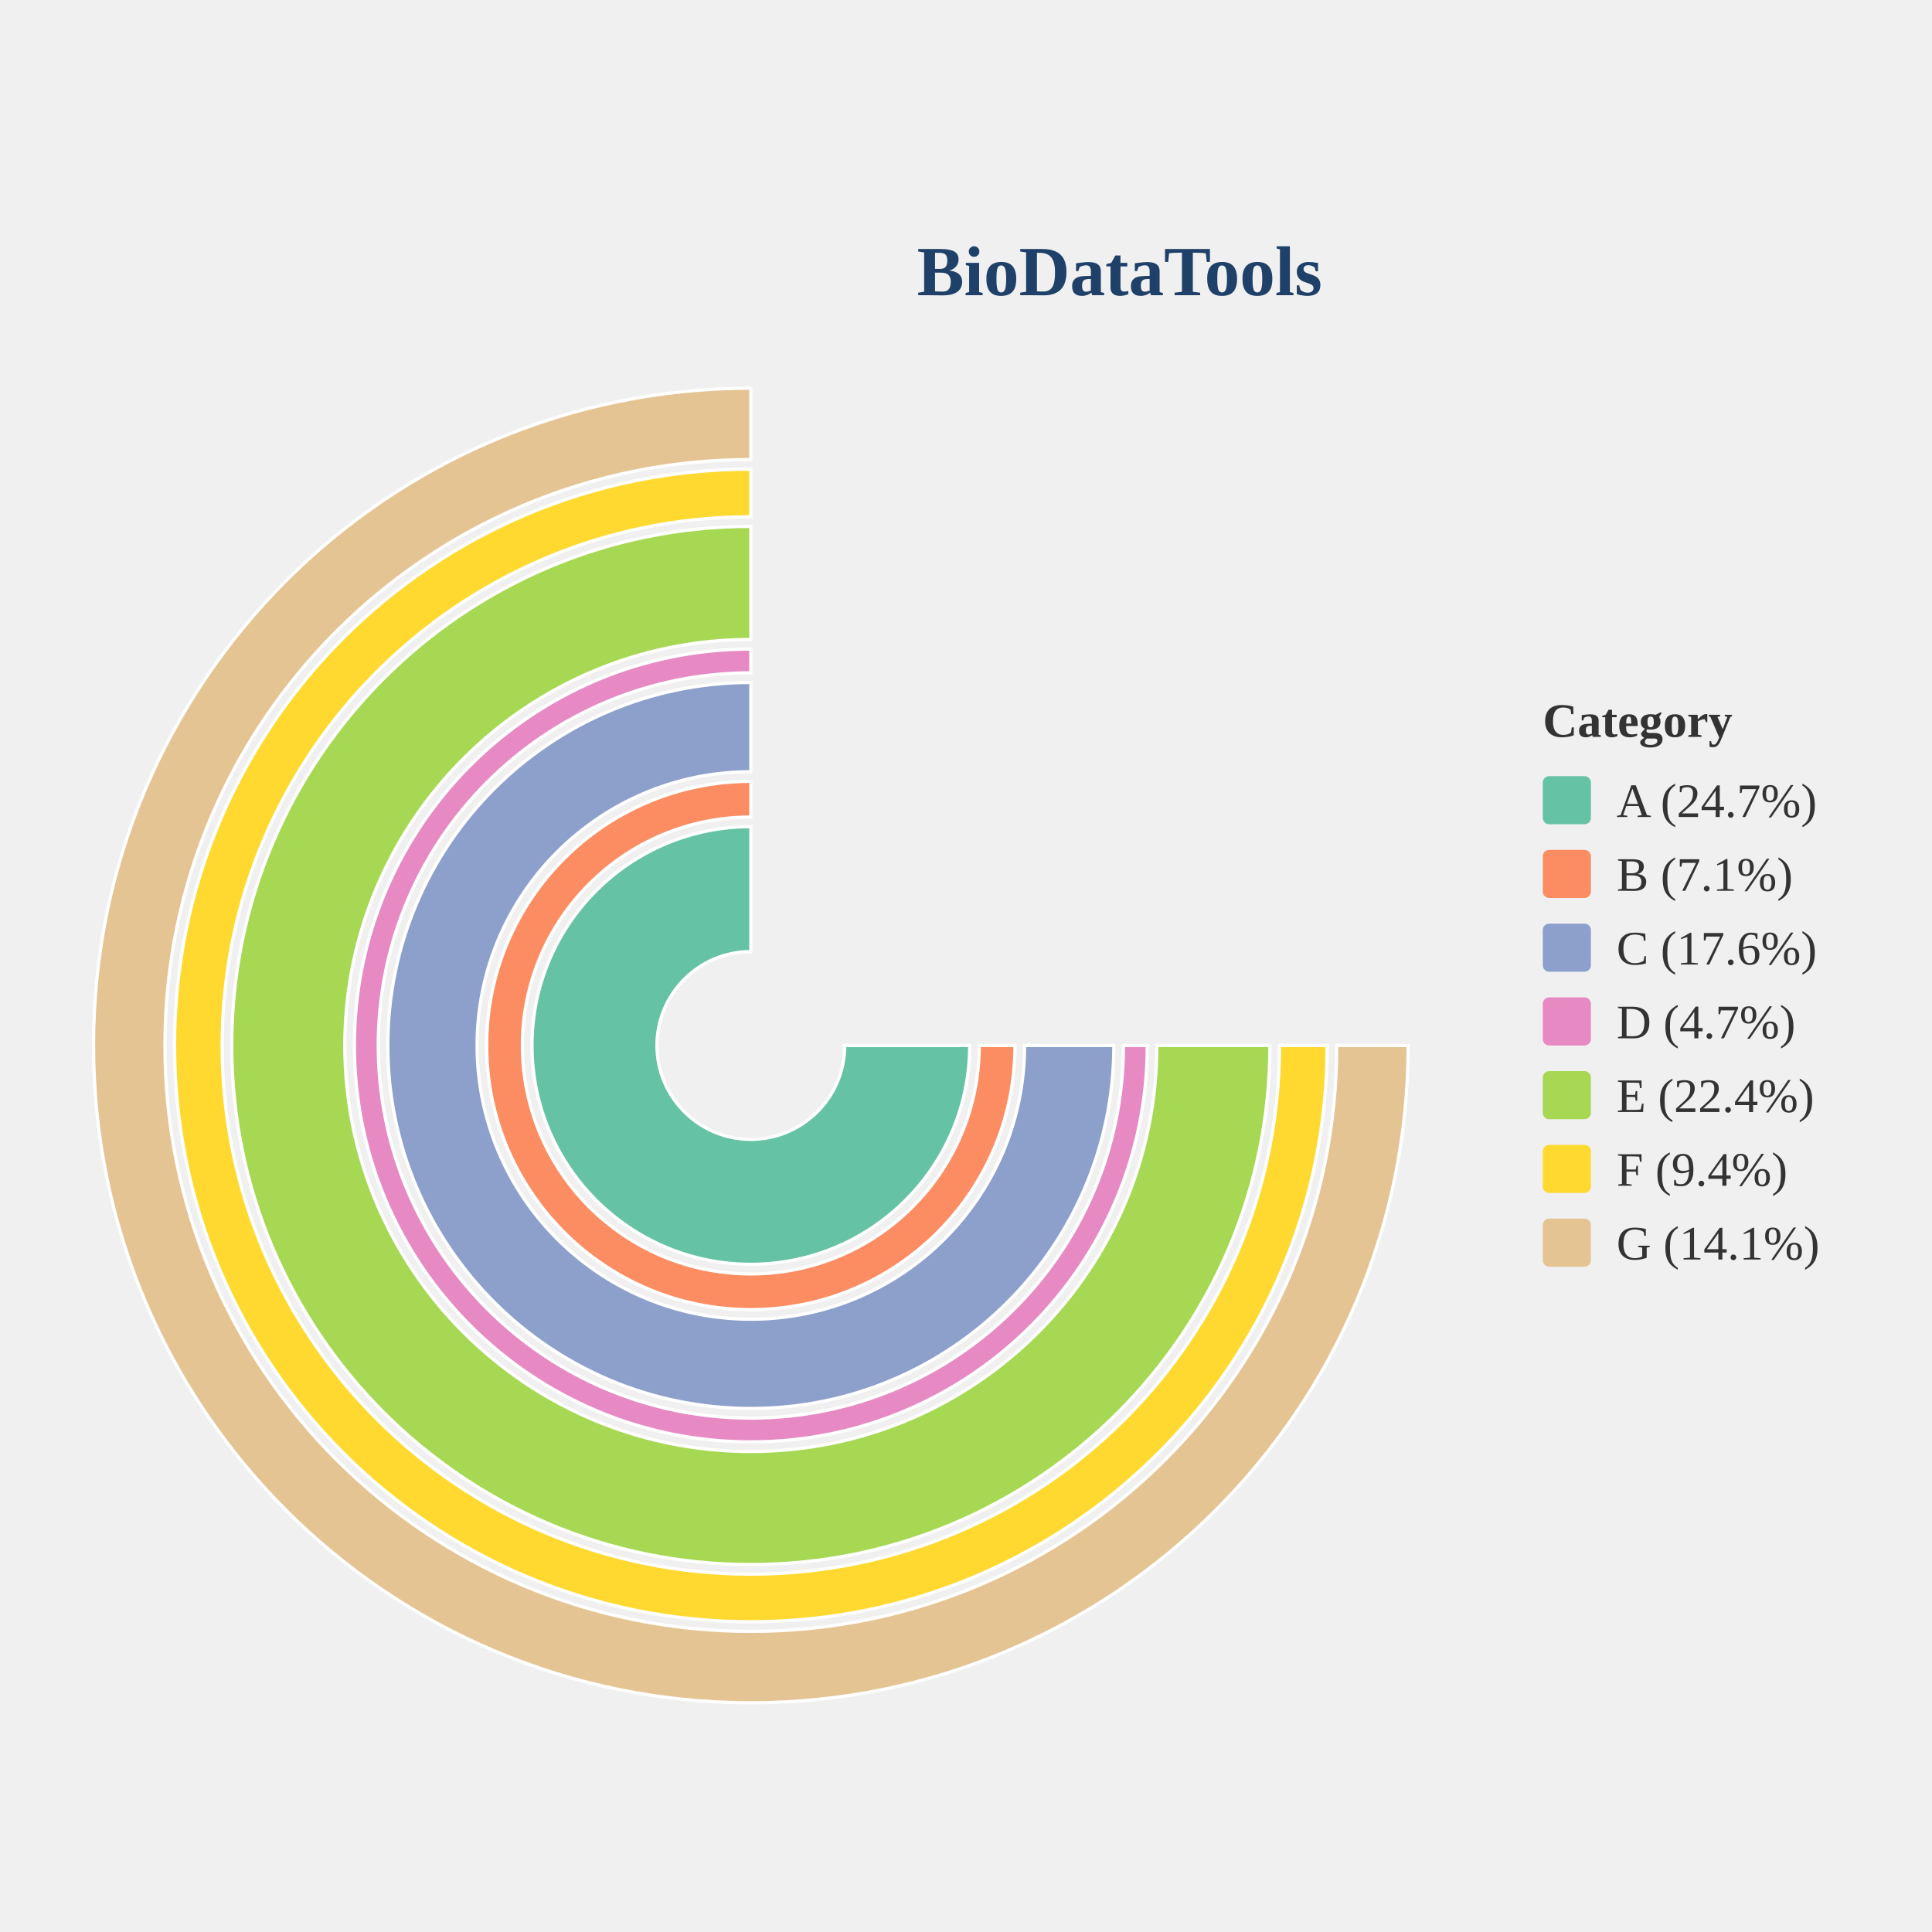
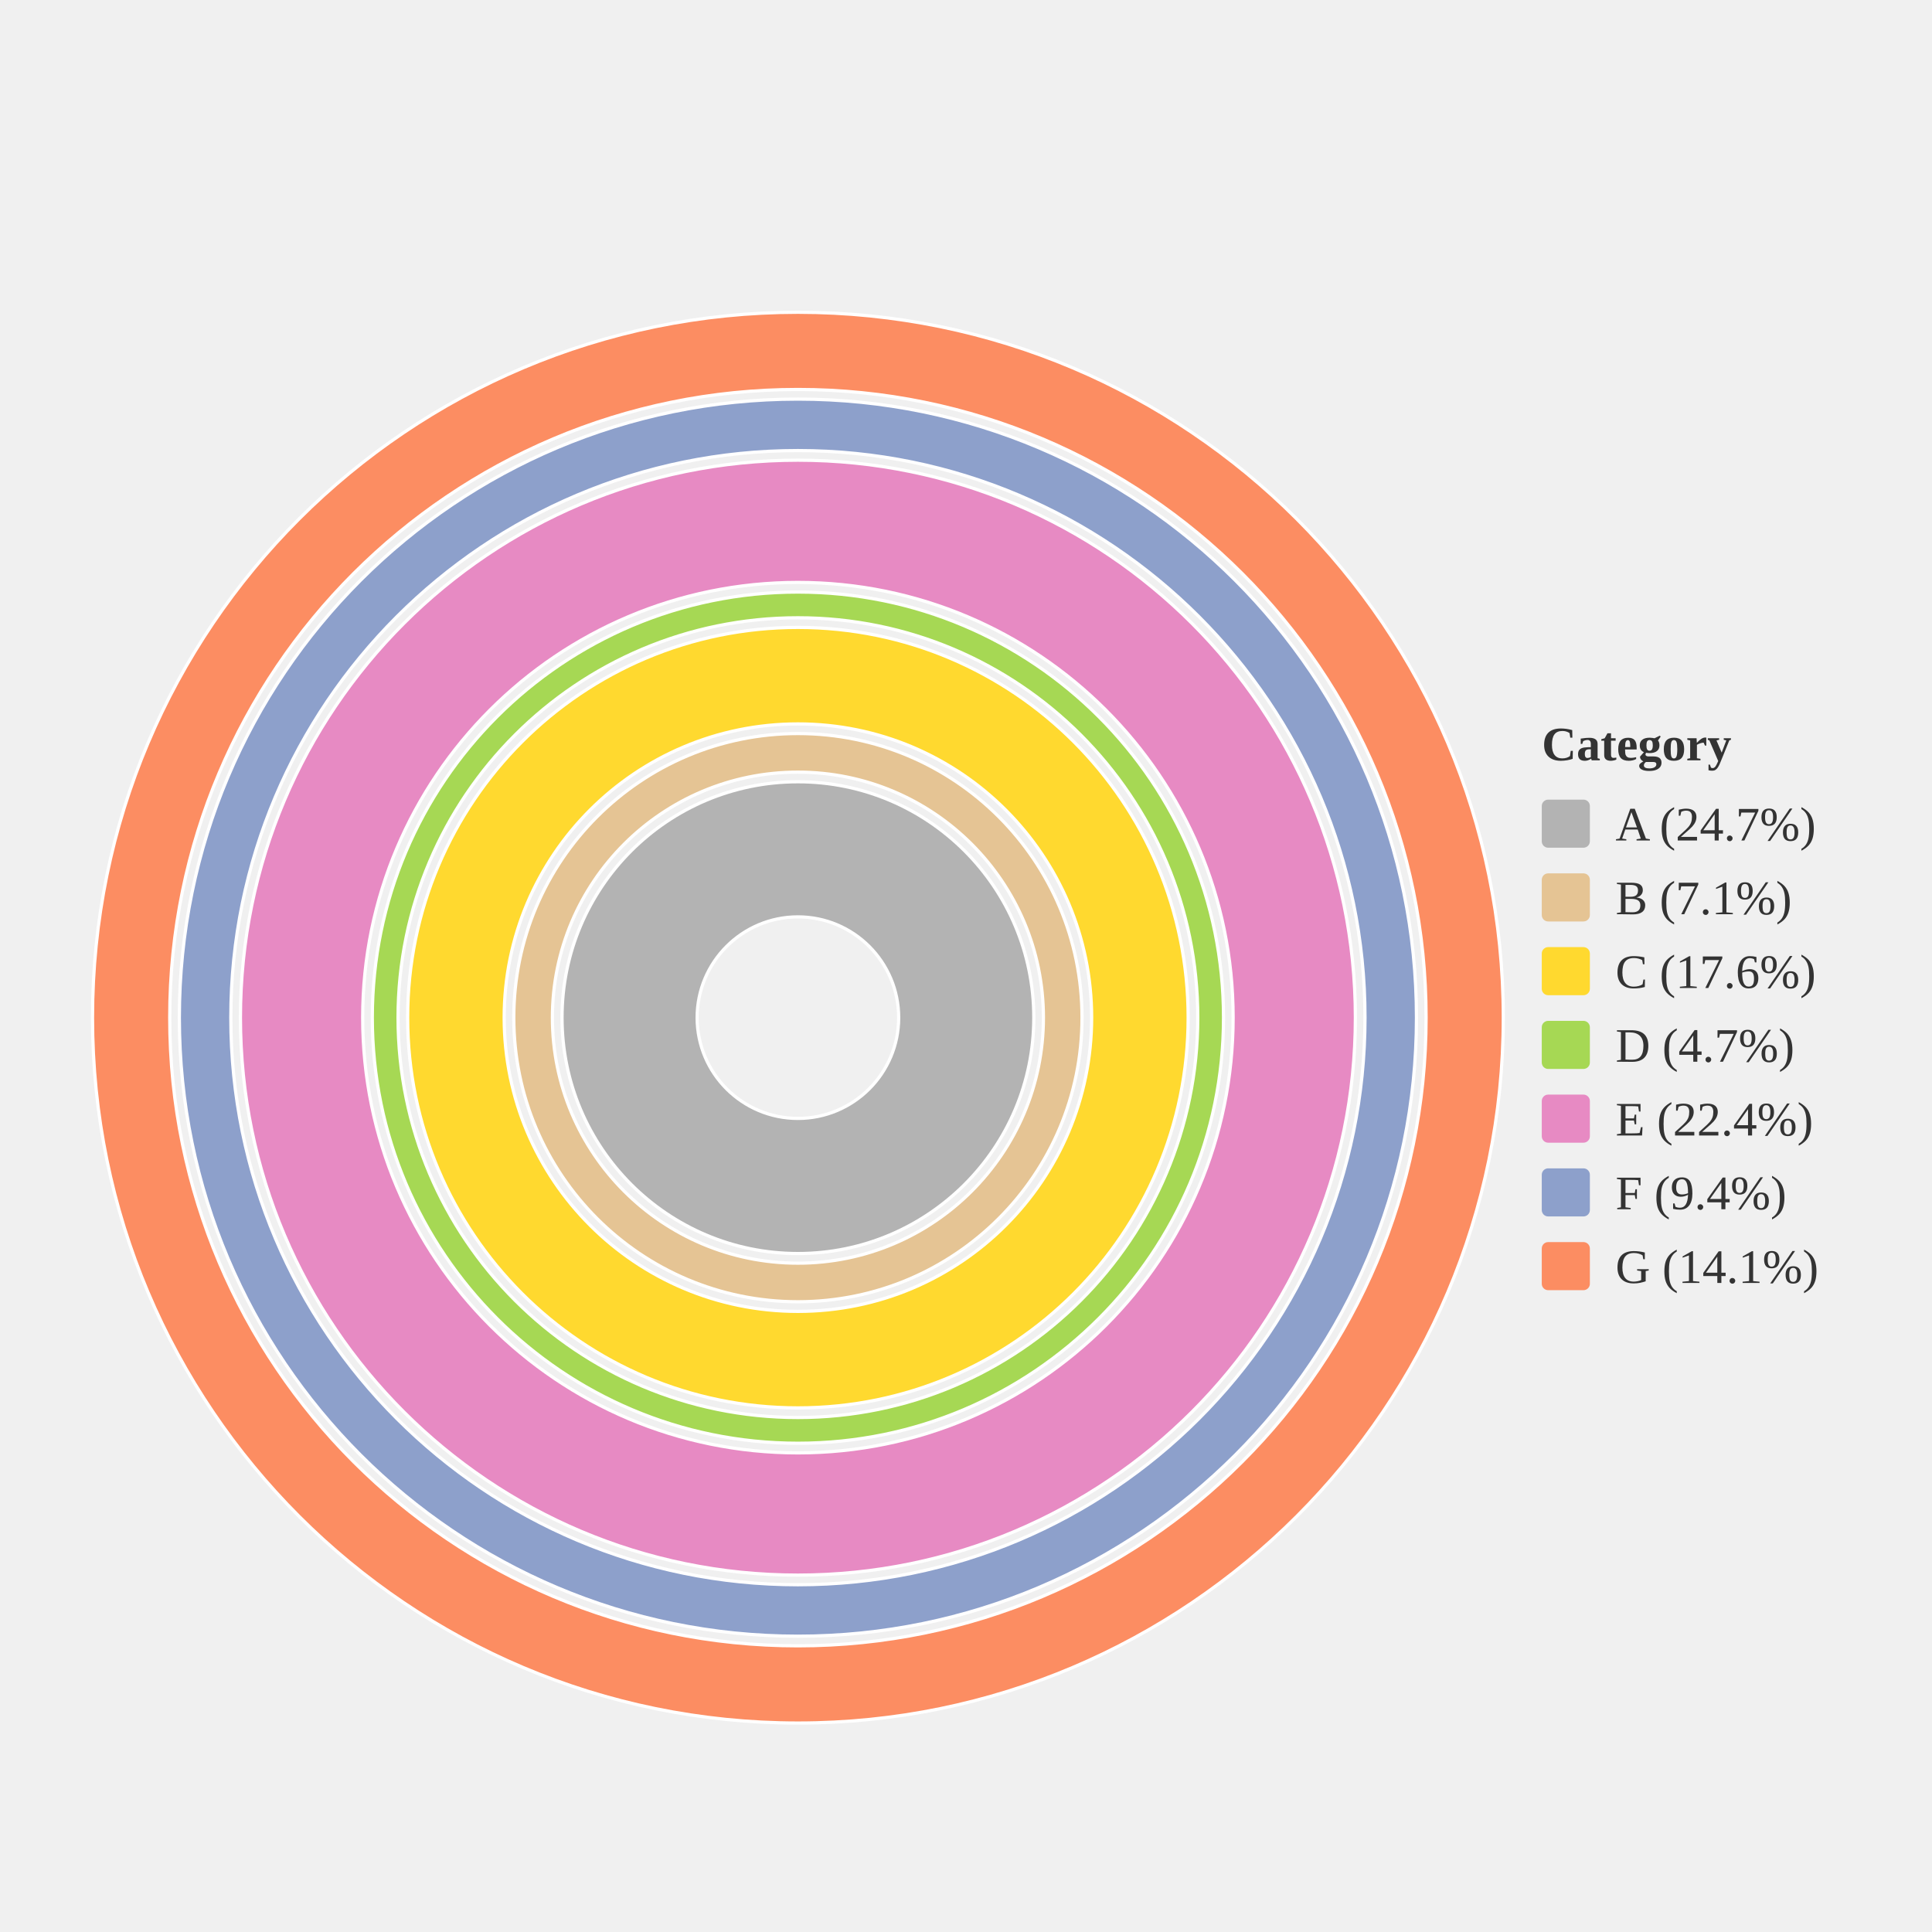
<svg xmlns="http://www.w3.org/2000/svg" width="700" height="700" viewBox="0 0 700 700" style="background: rgb(255, 255, 255); font-family: &quot;Times New Roman&quot;; overflow: hidden; cursor: grab; touch-action: none;">
-   <g class="viewport" transform="translate(-0.9579533,-46.38946) scale(1.161704)">
-     <text class="chart-title" x="350" y="132" text-anchor="middle" font-size="22" font-weight="bold" font-style="normal" fill="#1f4068">BioDataTools</text>
-     <g transform="translate(235,366)">
-       <path class="concentric-ring" d="M68.25,0A68.25,68.25,0,1,1,0,-68.25L0,-29.286A29.286,29.286,0,1,0,29.286,0Z" fill="#66c2a5" stroke="#ffffff" stroke-width="1" style="cursor: pointer;" />
-       <path class="concentric-ring" d="M82.383,0A82.383,82.383,0,1,1,0,-82.383L0,-71.25A71.25,71.25,0,1,0,71.25,0Z" fill="#fc8d62" stroke="#ffffff" stroke-width="1" style="cursor: pointer;" />
-       <path class="concentric-ring" d="M113.215,0A113.215,113.215,0,1,1,0,-113.215L0,-85.383A85.383,85.383,0,1,0,85.383,0Z" fill="#8da0cb" stroke="#ffffff" stroke-width="1" style="cursor: pointer;" transform="scale(1,1)" />
-       <path class="concentric-ring" d="M123.637,0A123.637,123.637,0,1,1,0,-123.637L0,-116.215A116.215,116.215,0,1,0,116.215,0Z" fill="#e78ac3" stroke="#ffffff" stroke-width="1" style="cursor: pointer;" transform="scale(1,1)" />
-       <path class="concentric-ring" d="M161.891,0A161.891,161.891,0,1,1,0,-161.891L0,-126.637A126.637,126.637,0,1,0,126.637,0Z" fill="#a6d854" stroke="#ffffff" stroke-width="1" style="cursor: pointer;" transform="scale(1,1)" />
-       <path class="concentric-ring" d="M179.734,0A179.734,179.734,0,1,1,0,-179.734L0,-164.891A164.891,164.891,0,1,0,164.891,0Z" fill="#ffd92f" stroke="#ffffff" stroke-width="1" style="cursor: pointer;" transform="scale(1,1)" />
-       <path class="concentric-ring" d="M205,0A205,205,0,1,1,0,-205L0,-182.734A182.734,182.734,0,1,0,182.734,0Z" fill="#e5c494" stroke="#ffffff" stroke-width="1" style="cursor: pointer;" transform="scale(1,1)" />
+   <g class="viewport" transform="translate(-1.328466,-37.88288) scale(1.161704)">
+     <g transform="translate(250,350)">
+       <path class="concentric-ring" d="M0,-73.57A73.57,73.57,0,1,1,0,73.57A73.57,73.57,0,1,1,0,-73.57M0,-31.429A31.429,31.429,0,1,0,0,31.429A31.429,31.429,0,1,0,0,-31.429Z" fill="#b3b3b3" stroke="#ffffff" stroke-width="1" style="cursor: pointer;" transform="scale(1,1)" />
+       <path class="concentric-ring" d="M0,-88.61A88.61,88.61,0,1,1,0,88.61A88.61,88.61,0,1,1,0,-88.61M0,-76.57A76.57,76.57,0,1,0,0,76.57A76.57,76.57,0,1,0,0,-76.57Z" fill="#e5c494" stroke="#ffffff" stroke-width="1" style="cursor: pointer;" transform="scale(1,1)" />
+       <path class="concentric-ring" d="M0,-121.711A121.711,121.711,0,1,1,0,121.711A121.711,121.711,0,1,1,0,-121.711M0,-91.61A91.61,91.61,0,1,0,0,91.61A91.61,91.61,0,1,0,0,-91.61Z" fill="#ffd92f" stroke="#ffffff" stroke-width="1" style="cursor: pointer;" transform="scale(1,1)" />
+       <path class="concentric-ring" d="M0,-132.738A132.738,132.738,0,1,1,0,132.738A132.738,132.738,0,1,1,0,-132.738M0,-124.711A124.711,124.711,0,1,0,0,124.711A124.711,124.711,0,1,0,0,-124.711Z" fill="#a6d854" stroke="#ffffff" stroke-width="1" style="cursor: pointer;" transform="scale(1,1)" />
+       <path class="concentric-ring" d="M0,-173.866A173.866,173.866,0,1,1,0,173.866A173.866,173.866,0,1,1,0,-173.866M0,-135.738A135.738,135.738,0,1,0,0,135.738A135.738,135.738,0,1,0,0,-135.738Z" fill="#e78ac3" stroke="#ffffff" stroke-width="1" style="cursor: pointer;" transform="scale(1,1)" />
+       <path class="concentric-ring" d="M0,-192.919A192.919,192.919,0,1,1,0,192.919A192.919,192.919,0,1,1,0,-192.919M0,-176.866A176.866,176.866,0,1,0,0,176.866A176.866,176.866,0,1,0,0,-176.866Z" fill="#8da0cb" stroke="#ffffff" stroke-width="1" style="cursor: pointer;" transform="scale(1,1)" />
+       <path class="concentric-ring" d="M0,-220A220,220,0,1,1,0,220A220,220,0,1,1,0,-220M0,-195.919A195.919,195.919,0,1,0,0,195.919A195.919,195.919,0,1,0,0,-195.919Z" fill="#fc8d62" stroke="#ffffff" stroke-width="1" style="cursor: pointer;" transform="scale(1,1)" />
    </g>
    <g class="chart-legend">
      <text x="482" y="264.5" text-anchor="start" dy="0.35em" font-size="15" font-weight="bold" font-style="normal" fill="#333">Category</text>
-       <rect x="482" y="282" width="15" height="15" rx="2" fill="#66c2a5" />
+       <rect x="482" y="282" width="15" height="15" rx="2" fill="#b3b3b3" />
      <text x="505" y="289.5" dy="0.35em" font-size="15" font-weight="normal" font-style="normal" fill="#333">A (24.7%)</text>
-       <rect x="482" y="305" width="15" height="15" rx="2" fill="#fc8d62" />
+       <rect x="482" y="305" width="15" height="15" rx="2" fill="#e5c494" />
      <text x="505" y="312.5" dy="0.35em" font-size="15" font-weight="normal" font-style="normal" fill="#333">B (7.1%)</text>
-       <rect x="482" y="328" width="15" height="15" rx="2" fill="#8da0cb" />
+       <rect x="482" y="328" width="15" height="15" rx="2" fill="#ffd92f" />
      <text x="505" y="335.5" dy="0.35em" font-size="15" font-weight="normal" font-style="normal" fill="#333">C (17.6%)</text>
-       <rect x="482" y="351" width="15" height="15" rx="2" fill="#e78ac3" />
+       <rect x="482" y="351" width="15" height="15" rx="2" fill="#a6d854" />
      <text x="505" y="358.5" dy="0.35em" font-size="15" font-weight="normal" font-style="normal" fill="#333">D (4.7%)</text>
-       <rect x="482" y="374" width="15" height="15" rx="2" fill="#a6d854" />
+       <rect x="482" y="374" width="15" height="15" rx="2" fill="#e78ac3" />
      <text x="505" y="381.5" dy="0.35em" font-size="15" font-weight="normal" font-style="normal" fill="#333">E (22.4%)</text>
-       <rect x="482" y="397" width="15" height="15" rx="2" fill="#ffd92f" />
+       <rect x="482" y="397" width="15" height="15" rx="2" fill="#8da0cb" />
      <text x="505" y="404.5" dy="0.35em" font-size="15" font-weight="normal" font-style="normal" fill="#333">F (9.4%)</text>
-       <rect x="482" y="420" width="15" height="15" rx="2" fill="#e5c494" />
+       <rect x="482" y="420" width="15" height="15" rx="2" fill="#fc8d62" />
      <text x="505" y="427.5" dy="0.35em" font-size="15" font-weight="normal" font-style="normal" fill="#333">G (14.1%)</text>
    </g>
  </g>
</svg>
